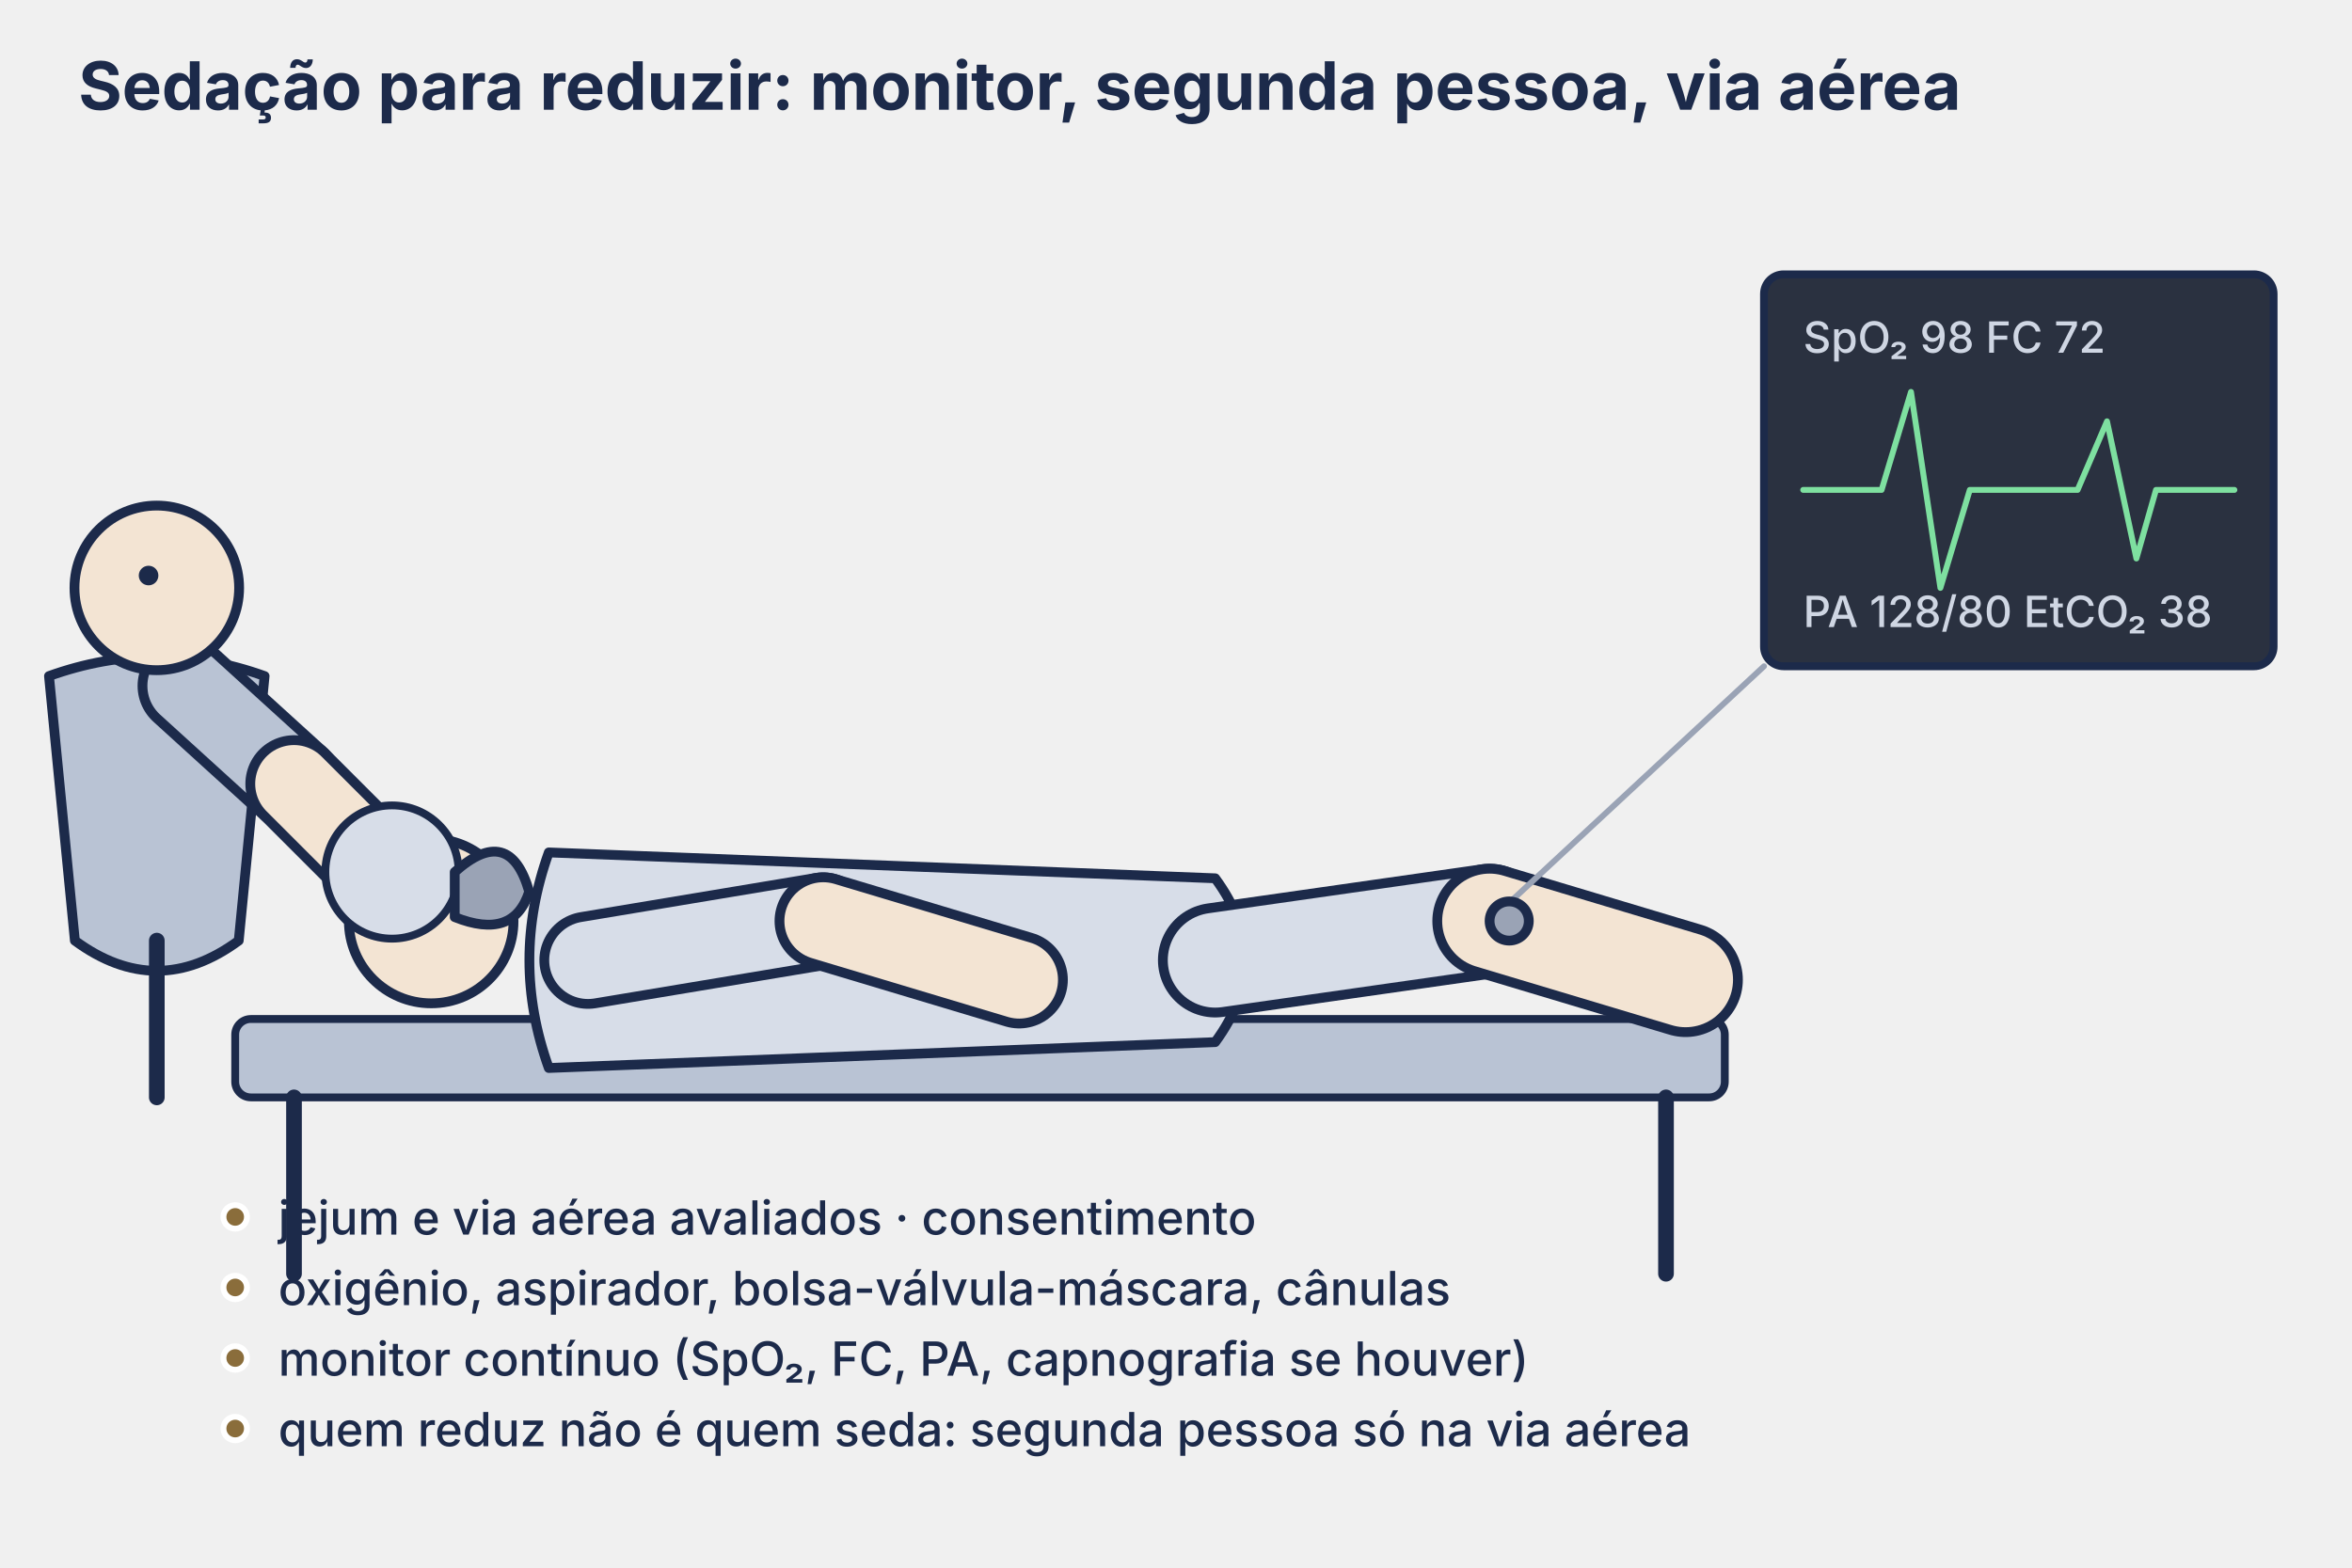
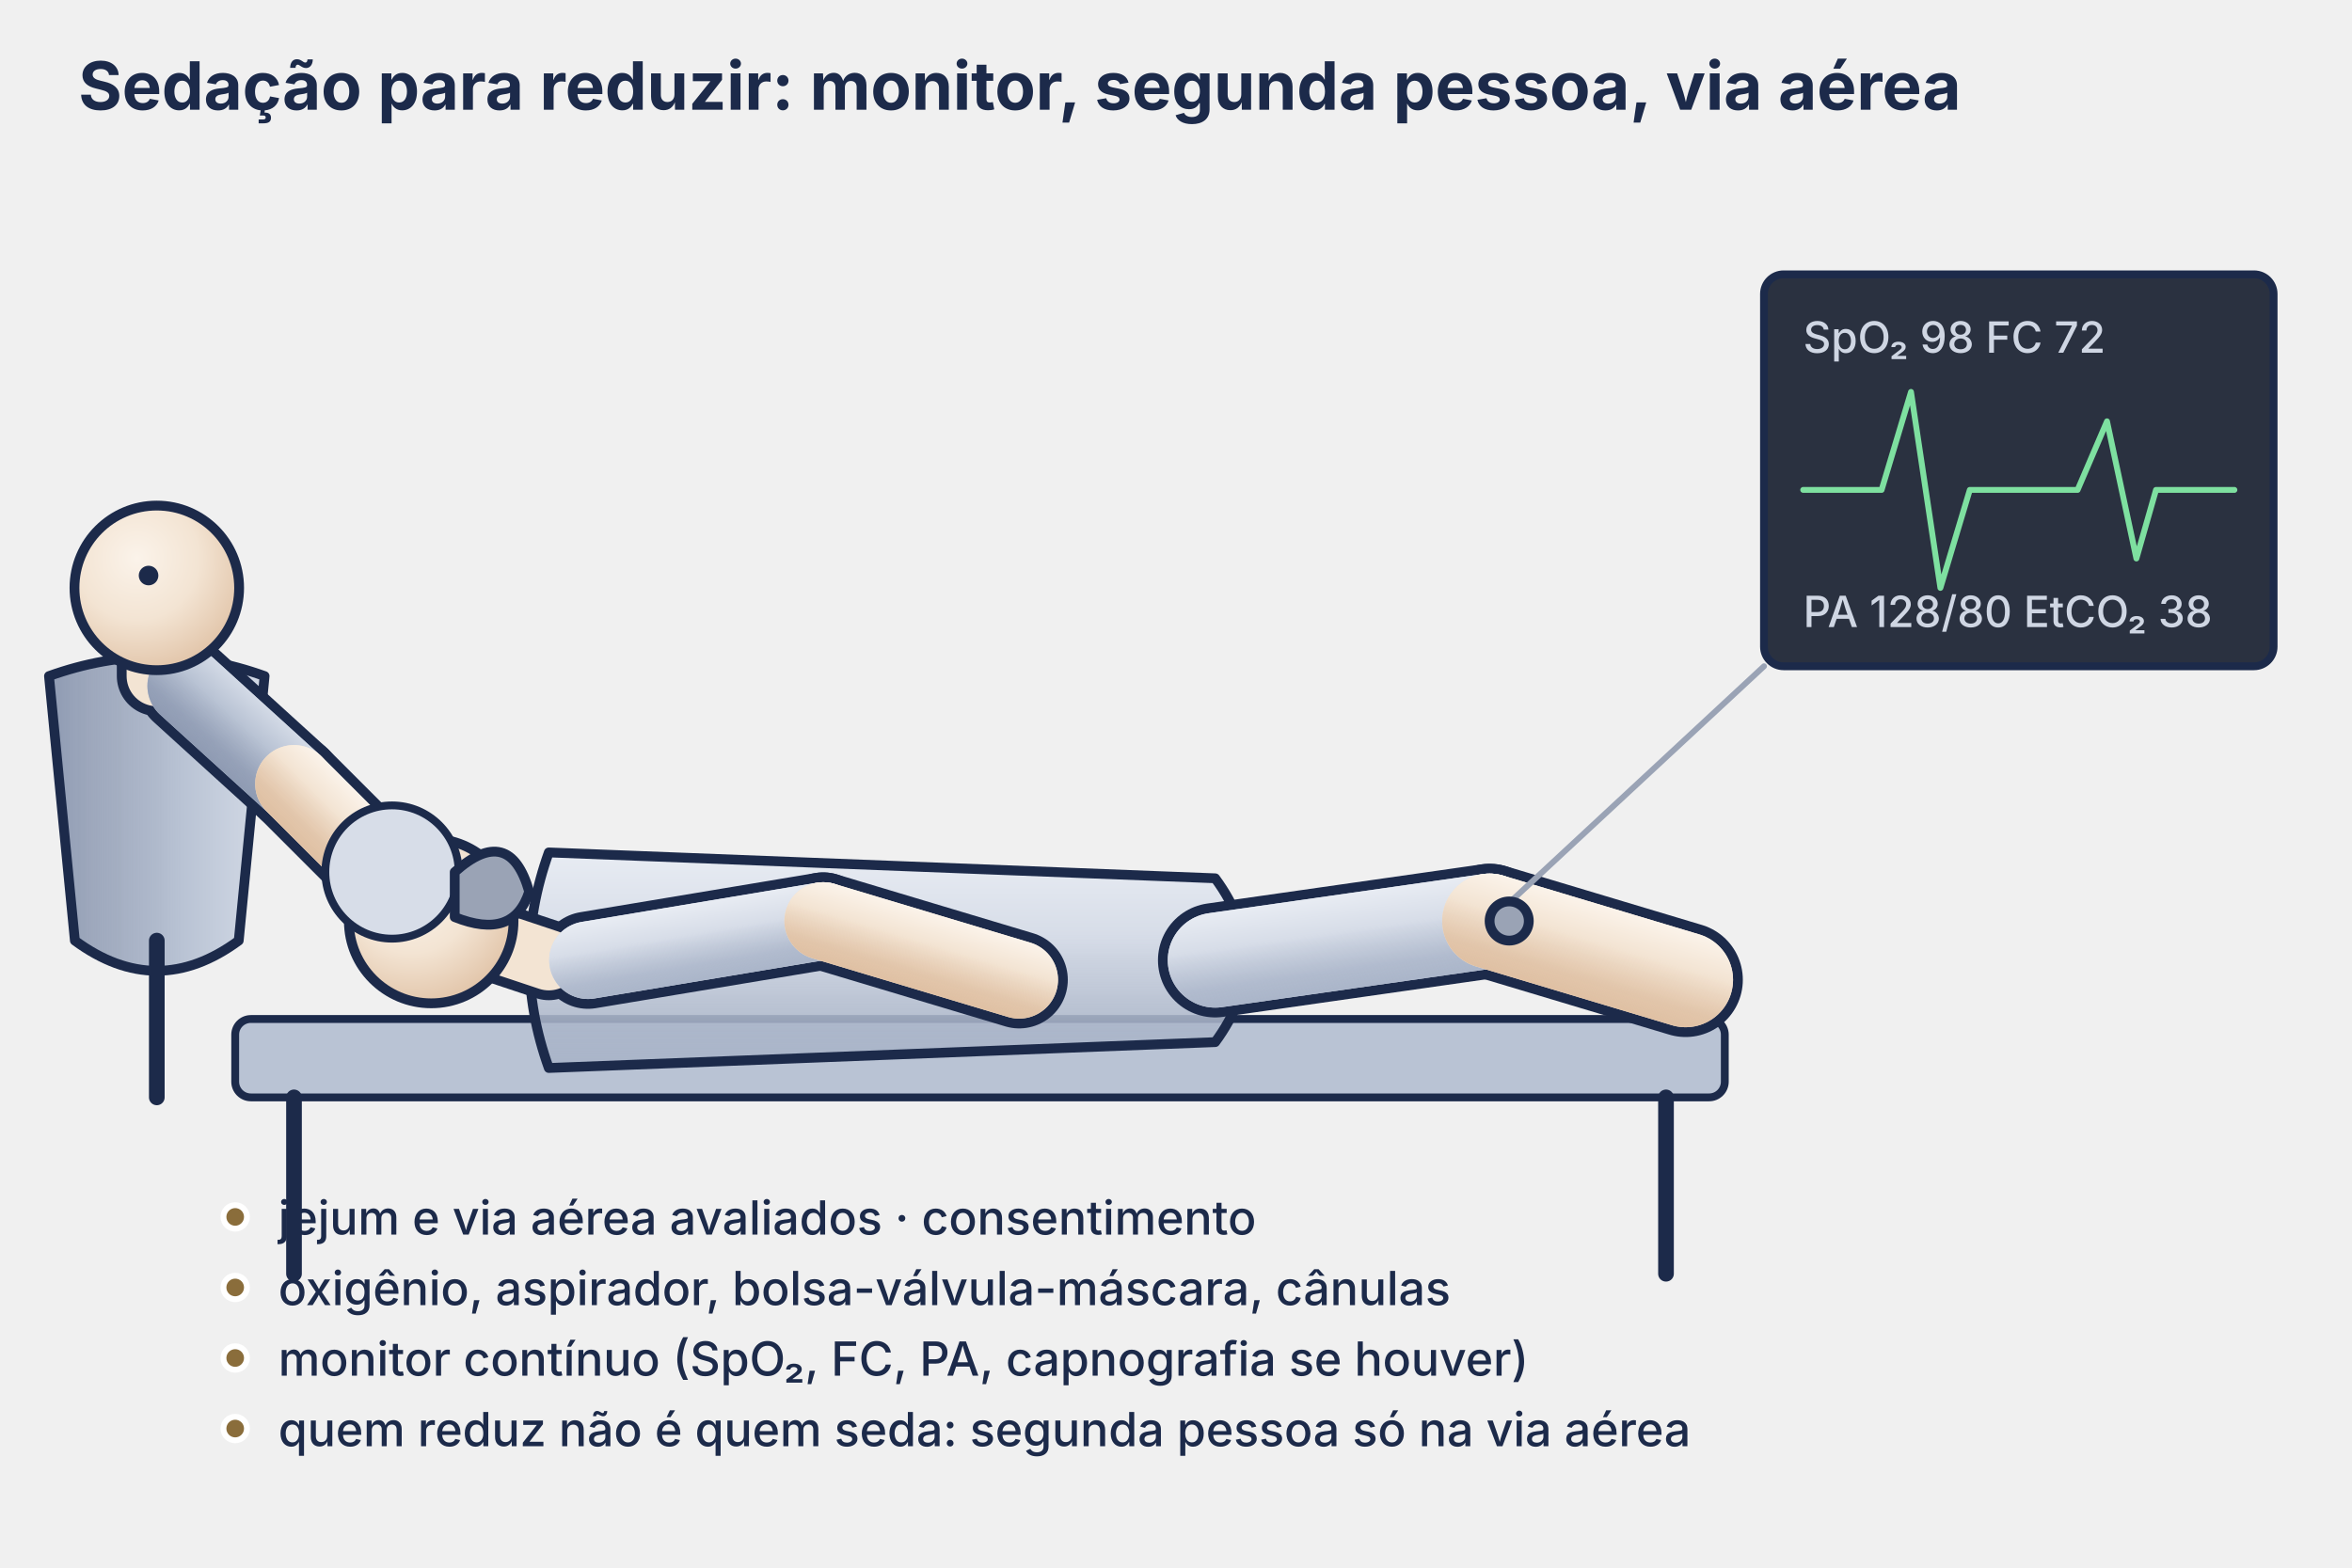
<svg xmlns="http://www.w3.org/2000/svg" viewBox="0 0 1200 800" width="1200" height="800" font-family="Inter, 'Segoe UI', Arial, sans-serif">
  <defs>
    <marker id="ah" viewBox="0 0 10 10" refX="8" refY="5" markerWidth="5" markerHeight="5" orient="auto-start-reverse">
      <path d="M0 0 L10 5 L0 10 z" fill="#8a6d3b" />
    </marker>
    <marker id="ahr" viewBox="0 0 10 10" refX="8" refY="5" markerWidth="5" markerHeight="5" orient="auto-start-reverse">
      <path d="M0 0 L10 5 L0 10 z" fill="#b3261e" />
    </marker>
    <marker id="ahn" viewBox="0 0 10 10" refX="8" refY="5" markerWidth="5" markerHeight="5" orient="auto-start-reverse">
      <path d="M0 0 L10 5 L0 10 z" fill="#1c2a4a" />
    </marker>
    <pattern id="hatch" width="14" height="14" patternUnits="userSpaceOnUse" patternTransform="rotate(45)">
      <line x1="0" y1="0" x2="0" y2="14" stroke="#1c2a4a" stroke-opacity="0.18" stroke-width="3" />
    </pattern>
    <pattern id="cotton" width="12" height="12" patternUnits="userSpaceOnUse">
      <circle cx="6" cy="6" r="2" fill="#1c2a4a" fill-opacity="0.12" />
    </pattern>
    <pattern id="cloth" width="16" height="16" patternUnits="userSpaceOnUse">
      <path d="M0 8 H16 M8 0 V16" stroke="#1c2a4a" stroke-opacity="0.08" stroke-width="2" />
    </pattern>
  </defs>
  <rect x="120" y="520" width="760" height="40" rx="8" fill="#b9c3d4" stroke="#1c2a4a" stroke-width="4" />
  <path d="M150 560 L150 650" fill="none" stroke="#1c2a4a" stroke-width="8" stroke-linecap="round" stroke-linejoin="round" />
  <path d="M850 560 L850 650" fill="none" stroke="#1c2a4a" stroke-width="8" stroke-linecap="round" stroke-linejoin="round" />
-   <path d="M280 545 L620 531.8 Q650.8 490 620 448.2 L280 435 Q260.2 490 280 545 Z" fill="#d7dde8" stroke="#1c2a4a" stroke-width="5" stroke-linecap="round" stroke-linejoin="round" />
+   <defs>
+     <linearGradient id="cg17" gradientUnits="userSpaceOnUse" x1="450" y1="435" x2="450" y2="545">
+       <stop offset="0" stop-color="#e8ecf3" />
+       <stop offset="0.38" stop-color="#d7dde8" />
+       <stop offset="0.8" stop-color="#aab5c9" stop-opacity="0.85" />
+       <stop offset="1" stop-color="#aab5c9" />
+     </linearGradient>
+   </defs>
+   <path d="M280 545 L620 531.8 Q650.8 490 620 448.2 L280 435 Q260.2 490 280 545 Z" fill="url(#cg17)" stroke="#1c2a4a" stroke-width="5" stroke-linecap="round" stroke-linejoin="round" />
+   <path d="M220 470 L280 490" fill="none" stroke="#1c2a4a" stroke-width="40.8" stroke-linecap="round" stroke-linejoin="round" />
  <path d="M620 490 L760 470" fill="none" stroke="#1c2a4a" stroke-width="58.4" stroke-linecap="round" stroke-linejoin="round" />
+   <path d="M760 470 L860 500" fill="none" stroke="#1c2a4a" stroke-width="58.4" stroke-linecap="round" stroke-linejoin="round" />
+   <path d="M300 490 L420 470" fill="none" stroke="#1c2a4a" stroke-width="49.6" stroke-linecap="round" stroke-linejoin="round" />
+   <path d="M420 470 L520 500" fill="none" stroke="#1c2a4a" stroke-width="49.6" stroke-linecap="round" stroke-linejoin="round" />
+   <path d="M220 470 L280 490" fill="none" stroke="#f3e4d3" stroke-width="30.8" stroke-linecap="round" stroke-linejoin="round" />
  <path d="M620 490 L760 470" fill="none" stroke="#d7dde8" stroke-width="48.4" stroke-linecap="round" stroke-linejoin="round" />
-   <path d="M760 470 L860 500" fill="none" stroke="#1c2a4a" stroke-width="58.4" stroke-linecap="round" stroke-linejoin="round" />
+   <defs>
+     <linearGradient id="cg13" gradientUnits="userSpaceOnUse" x1="686.6" y1="456" x2="693.4" y2="504">
+       <stop offset="0" stop-color="#e8ecf3" />
+       <stop offset="0.38" stop-color="#d7dde8" />
+       <stop offset="0.8" stop-color="#aab5c9" stop-opacity="0.85" />
+       <stop offset="1" stop-color="#aab5c9" />
+     </linearGradient>
+   </defs>
+   <path d="M620 490 L760 470" fill="none" stroke="url(#cg13)" stroke-width="48.4" stroke-linecap="round" stroke-linejoin="round" />
  <path d="M760 470 L860 500" fill="none" stroke="#f3e4d3" stroke-width="48.4" stroke-linecap="round" stroke-linejoin="round" />
-   <path d="M300 490 L420 470" fill="none" stroke="#1c2a4a" stroke-width="49.6" stroke-linecap="round" stroke-linejoin="round" />
+   <defs>
+     <linearGradient id="cg14" gradientUnits="userSpaceOnUse" x1="817" y1="461.8" x2="803" y2="508.2">
+       <stop offset="0" stop-color="#fbf3ea" />
+       <stop offset="0.38" stop-color="#f3e4d3" />
+       <stop offset="0.8" stop-color="#dfc0a3" stop-opacity="0.85" />
+       <stop offset="1" stop-color="#dfc0a3" />
+     </linearGradient>
+   </defs>
+   <path d="M760 470 L860 500" fill="none" stroke="url(#cg14)" stroke-width="48.4" stroke-linecap="round" stroke-linejoin="round" />
  <path d="M300 490 L420 470" fill="none" stroke="#d7dde8" stroke-width="39.6" stroke-linecap="round" stroke-linejoin="round" />
-   <path d="M420 470 L520 500" fill="none" stroke="#1c2a4a" stroke-width="49.6" stroke-linecap="round" stroke-linejoin="round" />
+   <defs>
+     <linearGradient id="cg15" gradientUnits="userSpaceOnUse" x1="356.7" y1="460.5" x2="363.3" y2="499.5">
+       <stop offset="0" stop-color="#e8ecf3" />
+       <stop offset="0.38" stop-color="#d7dde8" />
+       <stop offset="0.8" stop-color="#aab5c9" stop-opacity="0.85" />
+       <stop offset="1" stop-color="#aab5c9" />
+     </linearGradient>
+   </defs>
+   <path d="M300 490 L420 470" fill="none" stroke="url(#cg15)" stroke-width="39.6" stroke-linecap="round" stroke-linejoin="round" />
  <path d="M420 470 L520 500" fill="none" stroke="#f3e4d3" stroke-width="39.6" stroke-linecap="round" stroke-linejoin="round" />
-   <circle cx="220" cy="470" r="42" fill="#f3e4d3" stroke="#1c2a4a" stroke-width="5" />
+   <defs>
+     <linearGradient id="cg16" gradientUnits="userSpaceOnUse" x1="475.7" y1="466" x2="464.3" y2="504">
+       <stop offset="0" stop-color="#fbf3ea" />
+       <stop offset="0.38" stop-color="#f3e4d3" />
+       <stop offset="0.8" stop-color="#dfc0a3" stop-opacity="0.85" />
+       <stop offset="1" stop-color="#dfc0a3" />
+     </linearGradient>
+   </defs>
+   <path d="M420 470 L520 500" fill="none" stroke="url(#cg16)" stroke-width="39.6" stroke-linecap="round" stroke-linejoin="round" />
+   <defs>
+     <radialGradient id="rg18" cx="0.38" cy="0.32" r="0.75">
+       <stop offset="0" stop-color="#fbf3ea" />
+       <stop offset="0.5" stop-color="#f3e4d3" />
+       <stop offset="1" stop-color="#dfc0a3" />
+     </radialGradient>
+   </defs>
+   <circle cx="220" cy="470" r="42" fill="url(#rg18)" stroke="#1c2a4a" stroke-width="5" />
  <circle cx="215.8" cy="463.7" r="2.5" fill="#1c2a4a" stroke="#1c2a4a" stroke-width="5" />
  <rect x="900" y="140" width="260" height="200" rx="10" fill="#2a3140" stroke="#1c2a4a" stroke-width="4" />
  <path d="M920 250 L960 250 L975 200 L990 300 L1005 250 L1060 250 L1075 215 L1090 285 L1100 250 L1140 250" fill="none" stroke="#7ee0a0" stroke-width="3" stroke-linecap="round" stroke-linejoin="round" />
  <text x="920" y="180" font-size="22" text-anchor="start" font-weight="500" fill="#cfd6e3">SpO₂ 98   FC 72</text>
  <text x="920" y="320" font-size="22" text-anchor="start" font-weight="500" fill="#cfd6e3">PA 128/80   EtCO₂ 38</text>
  <path d="M900 340 L760 470" fill="none" stroke="#9aa3b5" stroke-width="3" stroke-linecap="round" stroke-linejoin="round" />
  <circle cx="770" cy="470" r="10" fill="#9aa3b5" stroke="#1c2a4a" stroke-width="5" />
-   <path d="M25 345 L38.2 480 Q80 510.8 121.8 480 L135 345 Q80 325.2 25 345 Z" fill="#b9c3d4" stroke="#1c2a4a" stroke-width="5" stroke-linecap="round" stroke-linejoin="round" />
+   <defs>
+     <linearGradient id="cg21" gradientUnits="userSpaceOnUse" x1="135" y1="412.5" x2="25" y2="412.5">
+       <stop offset="0" stop-color="#d3dae6" />
+       <stop offset="0.38" stop-color="#b9c3d4" />
+       <stop offset="0.8" stop-color="#8f9bb3" stop-opacity="0.85" />
+       <stop offset="1" stop-color="#8f9bb3" />
+     </linearGradient>
+   </defs>
+   <path d="M25 345 L38.2 480 Q80 510.8 121.8 480 L135 345 Q80 325.2 25 345 Z" fill="url(#cg21)" stroke="#1c2a4a" stroke-width="5" stroke-linecap="round" stroke-linejoin="round" />
+   <path d="M80 300 L80 345" fill="none" stroke="#1c2a4a" stroke-width="40.8" stroke-linecap="round" stroke-linejoin="round" />
  <path d="M95 350 L150 400" fill="none" stroke="#1c2a4a" stroke-width="49.6" stroke-linecap="round" stroke-linejoin="round" />
+   <path d="M150 400 L190 440" fill="none" stroke="#1c2a4a" stroke-width="49.6" stroke-linecap="round" stroke-linejoin="round" />
+   <path d="M80 300 L80 345" fill="none" stroke="#f3e4d3" stroke-width="30.8" stroke-linecap="round" stroke-linejoin="round" />
  <path d="M95 350 L150 400" fill="none" stroke="#b9c3d4" stroke-width="39.6" stroke-linecap="round" stroke-linejoin="round" />
-   <path d="M150 400 L190 440" fill="none" stroke="#1c2a4a" stroke-width="49.6" stroke-linecap="round" stroke-linejoin="round" />
+   <defs>
+     <linearGradient id="cg19" gradientUnits="userSpaceOnUse" x1="135.8" y1="360.3" x2="109.2" y2="389.7">
+       <stop offset="0" stop-color="#d3dae6" />
+       <stop offset="0.38" stop-color="#b9c3d4" />
+       <stop offset="0.8" stop-color="#8f9bb3" stop-opacity="0.85" />
+       <stop offset="1" stop-color="#8f9bb3" />
+     </linearGradient>
+   </defs>
+   <path d="M95 350 L150 400" fill="none" stroke="url(#cg19)" stroke-width="39.6" stroke-linecap="round" stroke-linejoin="round" />
  <path d="M150 400 L190 440" fill="none" stroke="#f3e4d3" stroke-width="39.6" stroke-linecap="round" stroke-linejoin="round" />
-   <circle cx="80" cy="300" r="42" fill="#f3e4d3" stroke="#1c2a4a" stroke-width="5" />
+   <defs>
+     <linearGradient id="cg20" gradientUnits="userSpaceOnUse" x1="184" y1="406" x2="156" y2="434">
+       <stop offset="0" stop-color="#fbf3ea" />
+       <stop offset="0.38" stop-color="#f3e4d3" />
+       <stop offset="0.8" stop-color="#dfc0a3" stop-opacity="0.85" />
+       <stop offset="1" stop-color="#dfc0a3" />
+     </linearGradient>
+   </defs>
+   <path d="M150 400 L190 440" fill="none" stroke="url(#cg20)" stroke-width="39.6" stroke-linecap="round" stroke-linejoin="round" />
+   <defs>
+     <radialGradient id="rg22" cx="0.38" cy="0.32" r="0.75">
+       <stop offset="0" stop-color="#fbf3ea" />
+       <stop offset="0.5" stop-color="#f3e4d3" />
+       <stop offset="1" stop-color="#dfc0a3" />
+     </radialGradient>
+   </defs>
+   <circle cx="80" cy="300" r="42" fill="url(#rg22)" stroke="#1c2a4a" stroke-width="5" />
  <circle cx="75.8" cy="293.7" r="2.5" fill="#1c2a4a" stroke="#1c2a4a" stroke-width="5" />
  <circle cx="200" cy="445" r="34" fill="#d7dde8" stroke="#1c2a4a" stroke-width="4" />
  <path d="M232 445 Q260 420 270 455 Q262 480 232 468 Z" fill="#9aa3b5" stroke="#1c2a4a" stroke-width="5" stroke-linecap="round" stroke-linejoin="round" />
  <path d="M80 480 L80 560" fill="none" stroke="#1c2a4a" stroke-width="8" stroke-linecap="round" stroke-linejoin="round" />
  <circle cx="120" cy="621" r="6" fill="#8a6d3b" stroke="#ffffff" stroke-width="3" />
  <text x="142" y="630" font-size="24" text-anchor="start" font-weight="500" fill="#1c2a4a">jejum e via aérea avaliados · consentimento</text>
  <circle cx="120" cy="657" r="6" fill="#8a6d3b" stroke="#ffffff" stroke-width="3" />
  <text x="142" y="666" font-size="24" text-anchor="start" font-weight="500" fill="#1c2a4a">oxigênio, aspirador, bolsa-válvula-máscara, cânulas</text>
  <circle cx="120" cy="693" r="6" fill="#8a6d3b" stroke="#ffffff" stroke-width="3" />
  <text x="142" y="702" font-size="24" text-anchor="start" font-weight="500" fill="#1c2a4a">monitor contínuo (SpO₂, FC, PA, capnografia se houver)</text>
  <circle cx="120" cy="729" r="6" fill="#8a6d3b" stroke="#ffffff" stroke-width="3" />
  <text x="142" y="738" font-size="24" text-anchor="start" font-weight="500" fill="#1c2a4a">quem reduz não é quem seda: segunda pessoa só na via aérea</text>
  <text x="40" y="56" font-size="34" text-anchor="start" font-weight="700" fill="#1c2a4a" data-top="1">Sedação para reduzir: monitor, segunda pessoa, via aérea</text>
</svg>
